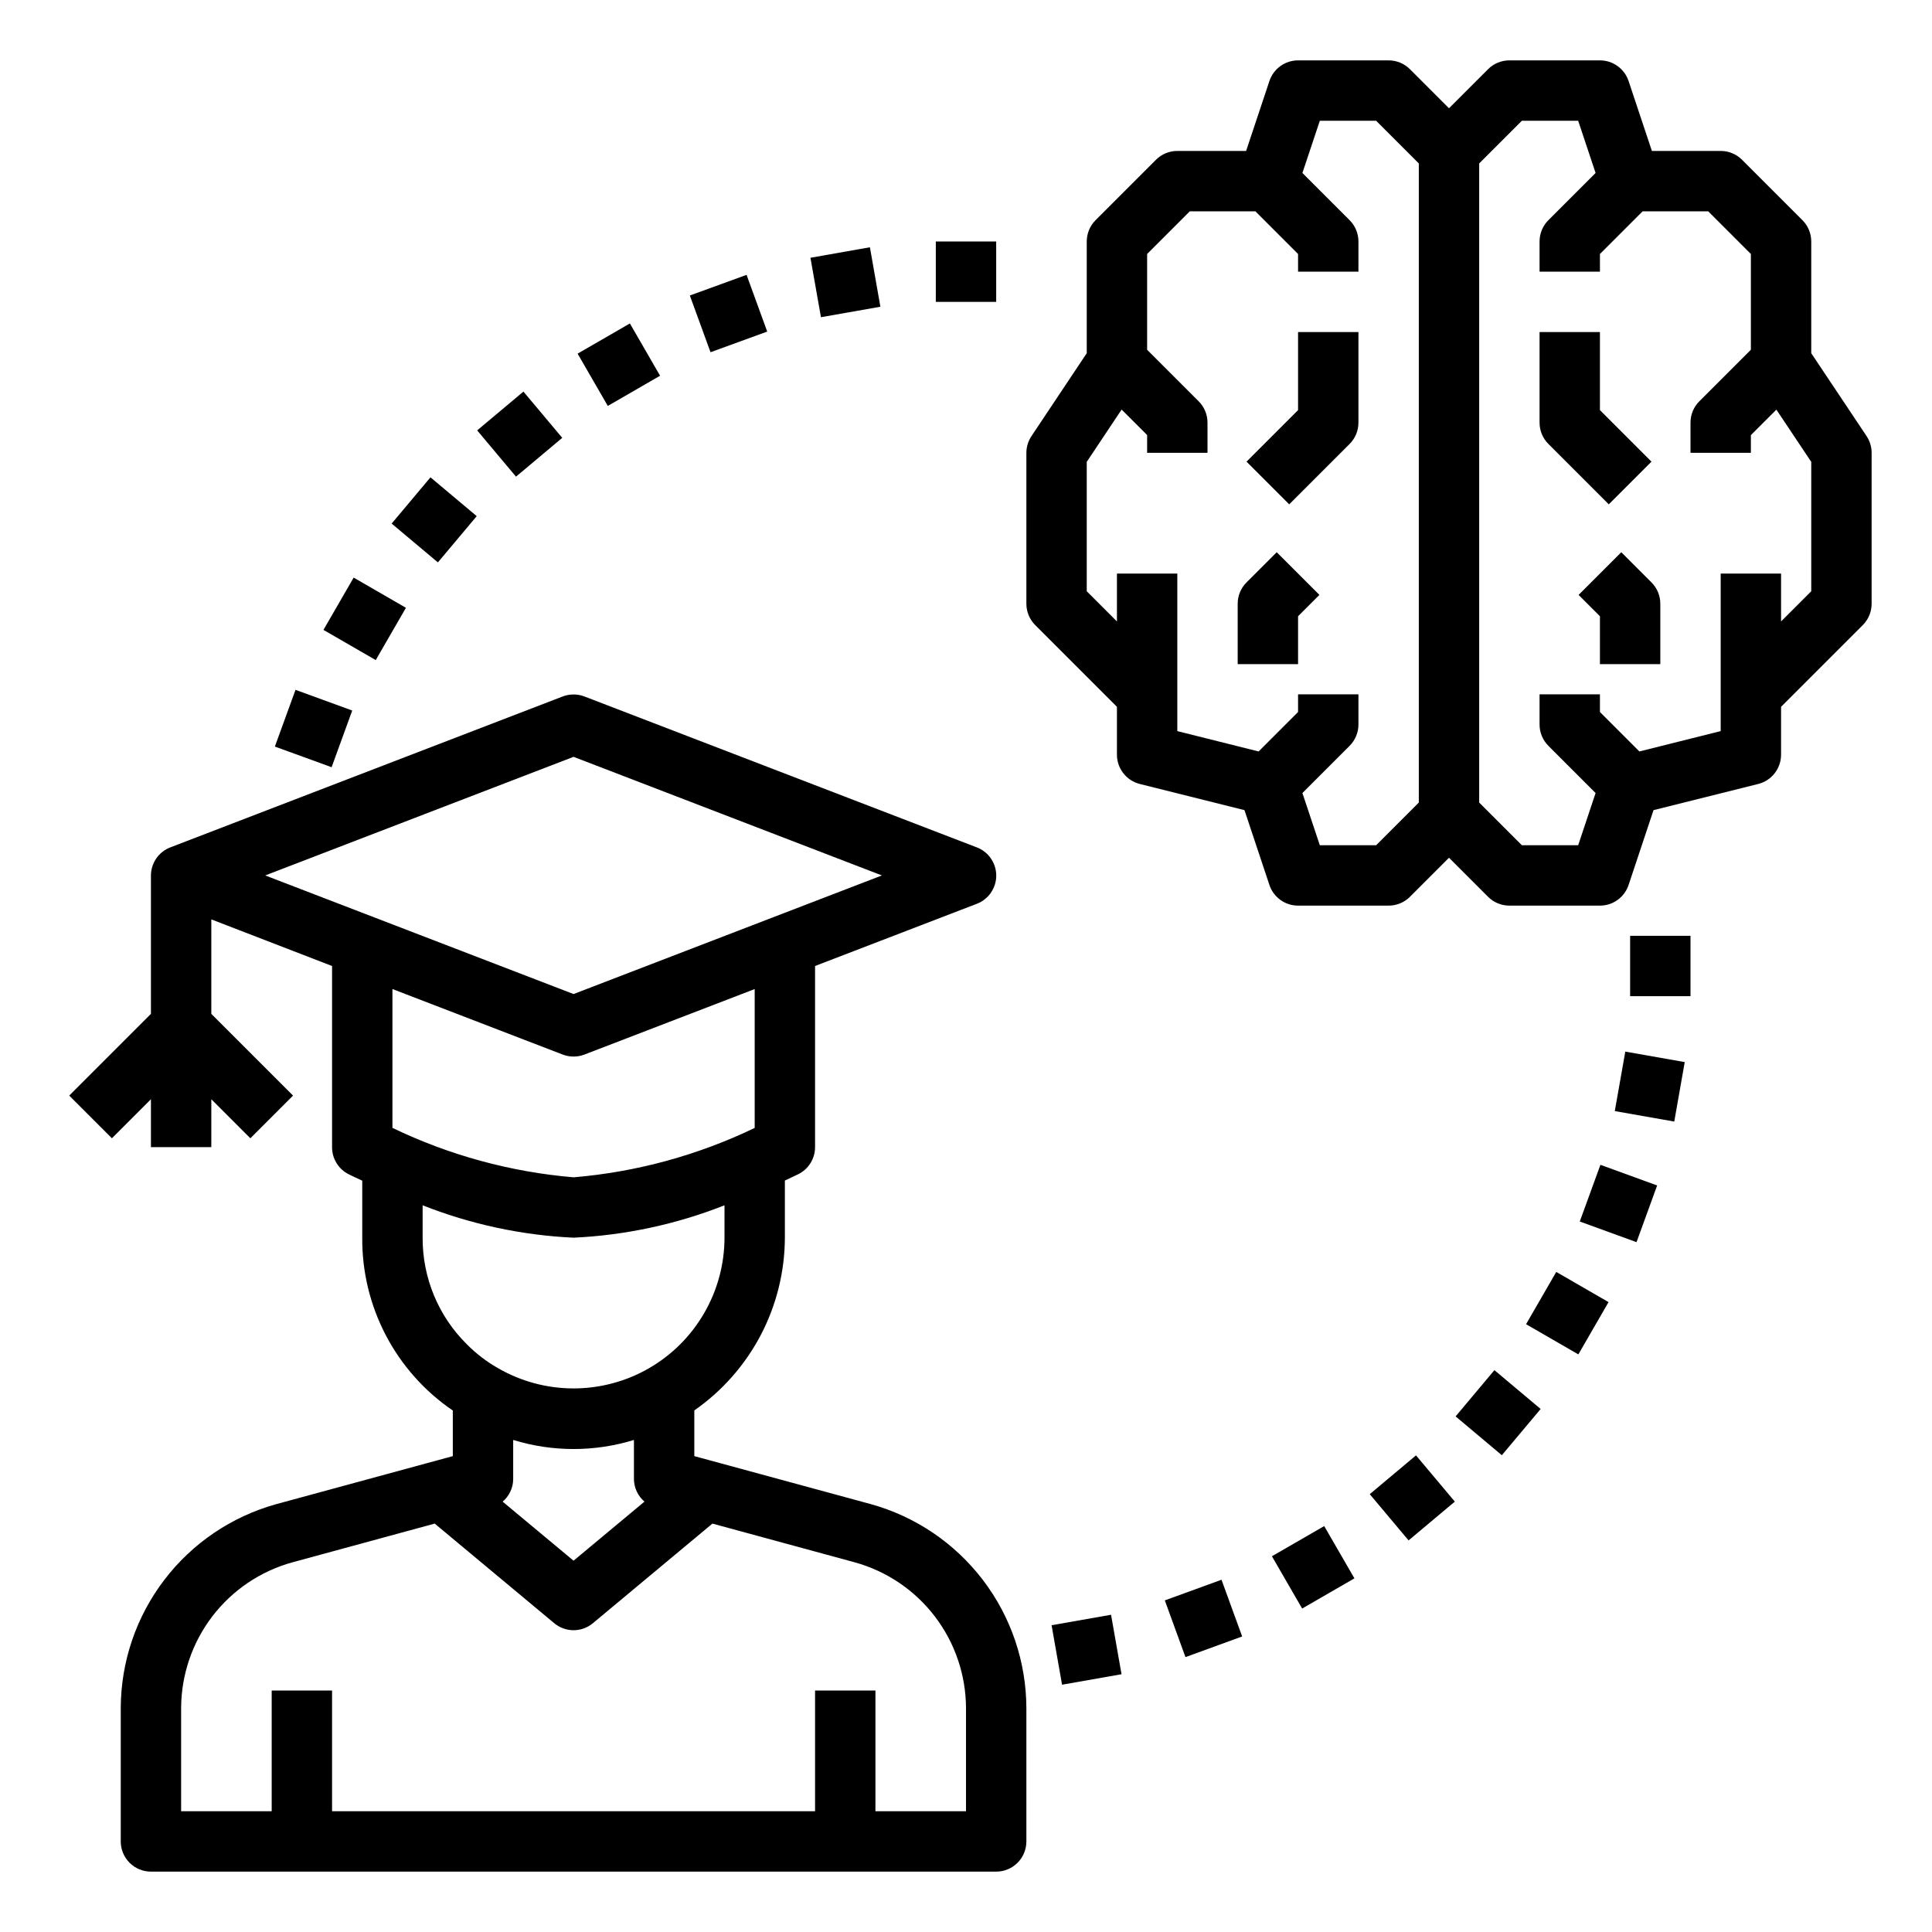
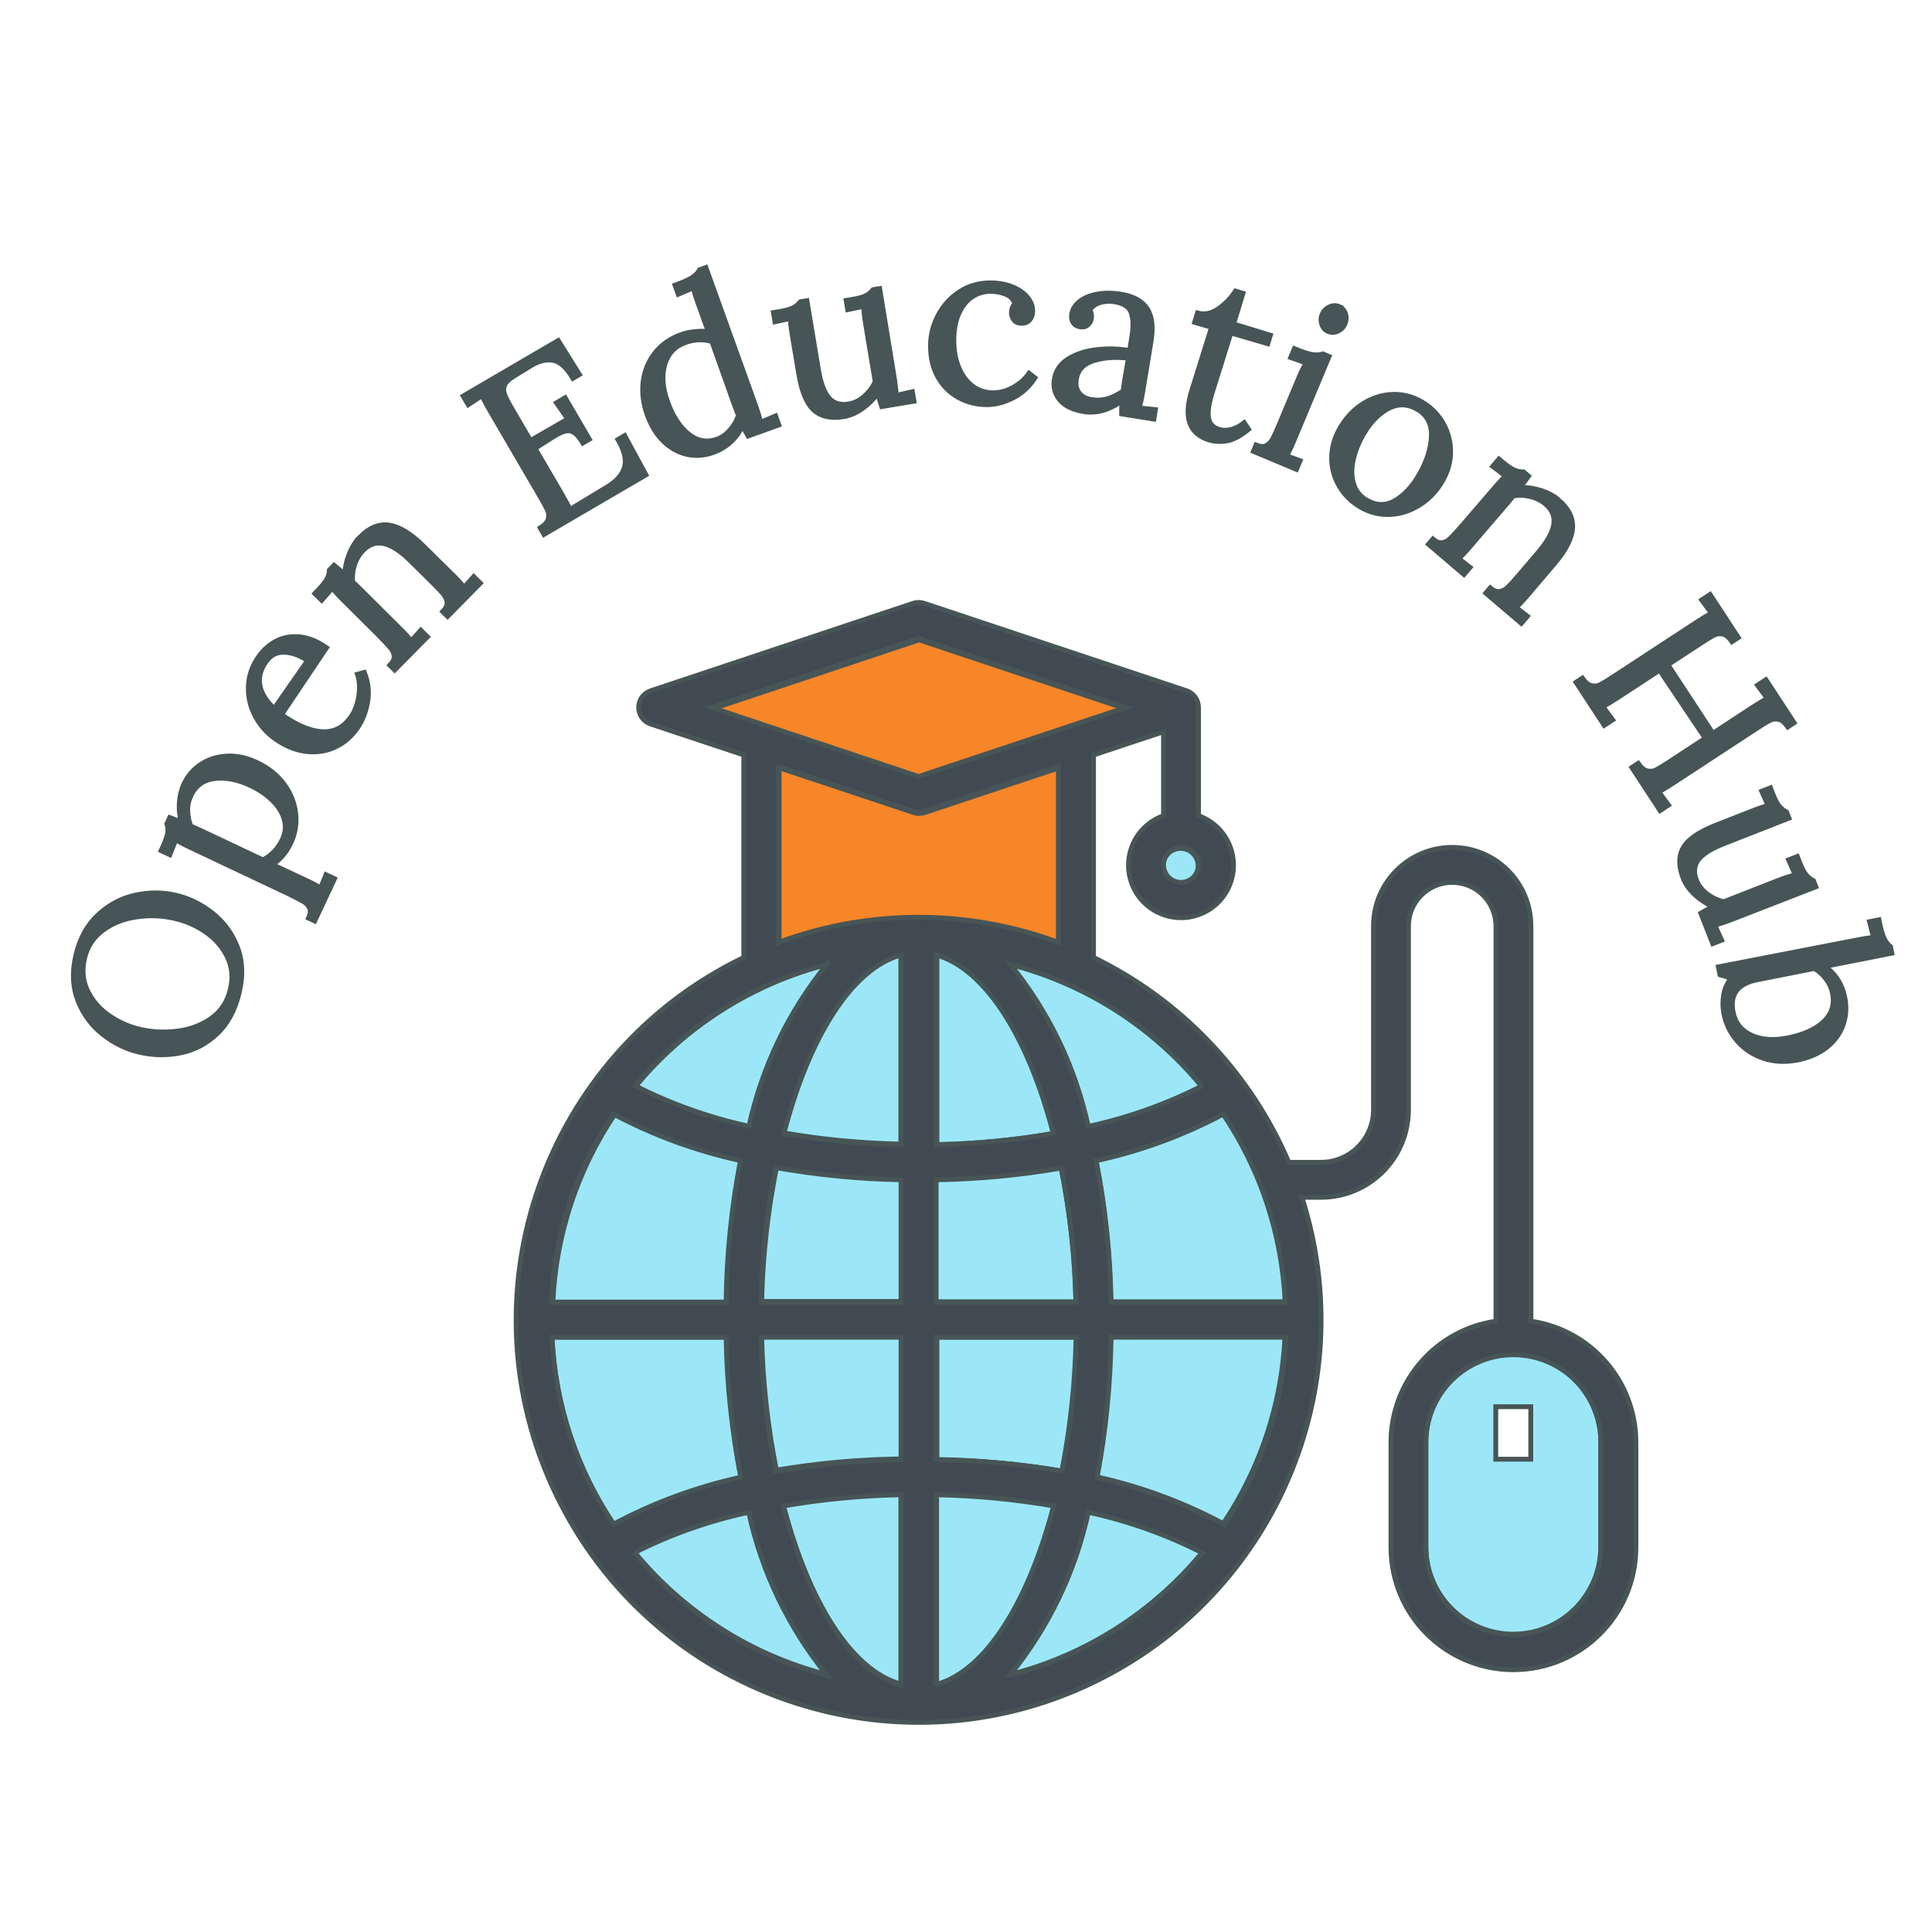
- <svg xmlns="http://www.w3.org/2000/svg" width="64" height="64" viewBox="0 0 64 64" fill="none" version="1.1" id="svg48">
-   <defs id="defs52" />
-   <path d="M28.843 49.825L23 48.236V46.722C23.923 46.079 24.677 45.224 25.2 44.228C25.722 43.232 25.996 42.125 26 41V39.107C26.255 38.99 26.416 38.907 26.447 38.895C26.613 38.812 26.753 38.684 26.851 38.526C26.948 38.368 27 38.186 27 38V32L32.359 29.939C32.548 29.867 32.711 29.739 32.825 29.572C32.94 29.405 33.002 29.207 33.002 29.005C33.002 28.803 32.94 28.605 32.825 28.438C32.711 28.271 32.548 28.143 32.359 28.071L19.359 23.071C19.128 22.983 18.872 22.983 18.641 23.071L5.641 28.071C5.453 28.143 5.291 28.271 5.177 28.436C5.063 28.602 5.001 28.799 5 29V33.586L2.293 36.293L3.707 37.707L5 36.414V38H7V36.414L8.293 37.707L9.707 36.293L7 33.586V30.456L11 32V38C10.999 38.187 11.05 38.37 11.148 38.529C11.246 38.688 11.386 38.817 11.553 38.9C11.584 38.915 11.745 38.995 12 39.112V41C11.991 42.127 12.261 43.239 12.784 44.238C13.307 45.236 14.068 46.091 15 46.725V48.236L9.154 49.826C7.676 50.236 6.372 51.117 5.442 52.337C4.511 53.556 4.005 55.046 4 56.58V61C4 61.265 4.105 61.52 4.293 61.707C4.48 61.895 4.735 62 5 62H33C33.265 62 33.52 61.895 33.707 61.707C33.895 61.52 34 61.265 34 61V56.58C33.995 55.046 33.489 53.555 32.557 52.335C31.626 51.116 30.322 50.234 28.843 49.825V49.825ZM17 49V47.7C18.303 48.101 19.697 48.101 21 47.7V49C21.002 49.142 21.034 49.281 21.094 49.409C21.154 49.538 21.241 49.651 21.349 49.743L19 51.7L16.651 49.744C16.759 49.652 16.846 49.538 16.906 49.41C16.967 49.282 16.999 49.142 17 49V49ZM19 25.071L29.214 29L19 32.929L8.786 29L19 25.071ZM18.641 34.934C18.872 35.022 19.128 35.022 19.359 34.934L25 32.764V37.364C23.116 38.27 21.083 38.825 19 39C16.917 38.824 14.884 38.269 13 37.363V32.763L18.641 34.934ZM14 41V39.927C15.596 40.557 17.286 40.92 19 41C20.714 40.92 22.404 40.557 24 39.927V41C23.999 41.878 23.767 42.74 23.326 43.5C22.887 44.259 22.254 44.89 21.493 45.328C20.732 45.765 19.869 45.995 18.991 45.993C18.113 45.992 17.252 45.759 16.492 45.319C16.115 45.104 15.769 44.839 15.464 44.53C14.997 44.069 14.627 43.519 14.376 42.913C14.125 42.306 13.997 41.656 14 41V41ZM32 60H29V56H27V60H11V56H9V60H6V56.58C6.004 55.484 6.366 54.419 7.03 53.548C7.695 52.677 8.627 52.047 9.683 51.755L14.4 50.471L18.36 53.771C18.54 53.921 18.766 54.003 19 54.003C19.234 54.003 19.46 53.921 19.64 53.771L23.6 50.471L28.314 51.754C29.371 52.046 30.303 52.676 30.968 53.547C31.634 54.419 31.996 55.484 32 56.58V60Z" fill="black" id="path2" />
-   <path d="M61.832 14.445L60 11.7V8C60 7.735 59.895 7.48 59.707 7.293L57.707 5.293C57.52 5.105 57.265 5 57 5H54.721L53.949 2.684C53.883 2.485 53.755 2.312 53.585 2.189C53.415 2.066 53.21 2 53 2H50C49.735 2 49.48 2.105 49.293 2.293L48 3.586L46.707 2.293C46.52 2.105 46.265 2 46 2H43C42.79 2 42.585 2.066 42.415 2.189C42.245 2.312 42.117 2.485 42.051 2.684L41.279 5H39C38.735 5 38.48 5.105 38.293 5.293L36.293 7.293C36.105 7.48 36 7.735 36 8V11.7L34.168 14.448C34.059 14.612 34.001 14.803 34 15V20C34 20.265 34.105 20.52 34.293 20.707L37 23.414V25C37 25.223 37.075 25.439 37.212 25.615C37.349 25.791 37.541 25.916 37.757 25.97L41.225 26.837L42.051 29.316C42.117 29.515 42.245 29.689 42.415 29.811C42.585 29.934 42.79 30 43 30H46C46.265 30 46.52 29.895 46.707 29.707L48 28.414L49.293 29.707C49.48 29.895 49.735 30 50 30H53C53.21 30 53.415 29.934 53.585 29.811C53.755 29.689 53.883 29.515 53.949 29.316L54.775 26.837L58.243 25.97C58.459 25.916 58.651 25.791 58.788 25.615C58.925 25.439 59 25.223 59 25V23.414L61.707 20.707C61.895 20.52 62 20.265 62 20V15C62 14.803 61.941 14.61 61.832 14.445ZM45.586 28H43.721L43.144 26.27L44.707 24.707C44.895 24.52 45 24.265 45 24V23H43V23.586L41.693 24.893L39 24.219V19H37V20.586L36 19.586V15.3L37.155 13.567L38 14.411V15H40V14C40 13.735 39.895 13.48 39.707 13.293L38 11.586V8.414L39.414 7H41.586L43 8.414V9H45V8C45 7.735 44.895 7.48 44.707 7.293L43.144 5.73L43.721 4H45.586L47 5.414V26.586L45.586 28ZM60 19.586L59 20.586V19H57V24.219L54.307 24.893L53 23.586V23H51V24C51 24.265 51.105 24.52 51.293 24.707L52.856 26.27L52.279 28H50.414L49 26.586V5.414L50.414 4H52.279L52.856 5.73L51.293 7.293C51.105 7.48 51 7.735 51 8V9H53V8.414L54.414 7H56.586L58 8.414V11.586L56.293 13.293C56.105 13.48 56 13.735 56 14V15H58V14.414L58.845 13.57L60 15.3V19.586Z" fill="black" id="path4" />
-   <path d="M54.707 15.293L53 13.586V11H51V14C51 14.265 51.105 14.52 51.293 14.707L53.293 16.707L54.707 15.293Z" fill="black" id="path6" />
-   <path d="M53.707 18.293L52.293 19.707L53 20.414V22H55V20C55 19.735 54.895 19.48 54.707 19.293L53.707 18.293Z" fill="black" id="path8" />
-   <path d="M43 13.586L41.293 15.293L42.707 16.707L44.707 14.707C44.895 14.52 45 14.265 45 14V11H43V13.586Z" fill="black" id="path10" />
-   <path d="M41.293 19.293C41.105 19.48 41 19.735 41 20V22H43V20.414L43.707 19.707L42.293 18.293L41.293 19.293Z" fill="black" id="path12" />
-   <path d="M33 8H31V10H33V8Z" fill="black" id="path14" />
-   <path d="M28.817 8.191L26.847 8.539L27.195 10.508L29.164 10.161L28.817 8.191Z" fill="black" id="path16" />
-   <path d="M24.731 9.105L22.852 9.789L23.537 11.668L25.415 10.984L24.731 9.105Z" fill="black" id="path18" />
-   <path d="M20.866 10.715L19.134 11.715L20.134 13.447L21.866 12.447L20.866 10.715Z" fill="black" id="path20" />
-   <path d="M17.339 12.972L15.807 14.257L17.093 15.79L18.625 14.504L17.339 12.972Z" fill="black" id="path22" />
-   <path d="M14.26 15.812L12.974 17.344L14.506 18.63L15.792 17.098L14.26 15.812Z" fill="black" id="path24" />
-   <path d="M11.715 19.134L10.715 20.866L12.447 21.866L13.447 20.134L11.715 19.134Z" fill="black" id="path26" />
-   <path d="M9.789 22.852L9.105 24.731L10.985 25.415L11.668 23.537L9.789 22.852Z" fill="black" id="path28" />
-   <path d="M36.805 53.491L34.835 53.838L35.182 55.808L37.152 55.461L36.805 53.491Z" fill="black" id="path30" />
-   <path d="M40.464 52.331L38.586 53.015L39.27 54.894L41.148 54.21L40.464 52.331Z" fill="black" id="path32" />
-   <path d="M43.866 50.553L42.134 51.553L43.135 53.285L44.867 52.285L43.866 50.553Z" fill="black" id="path34" />
-   <path d="M46.907 48.211L45.375 49.496L46.661 51.028L48.193 49.743L46.907 48.211Z" fill="black" id="path36" />
-   <path d="M49.504 45.388L48.219 46.92L49.75 48.206L51.036 46.674L49.504 45.388Z" fill="black" id="path38" />
-   <path d="M51.553 42.134L50.553 43.866L52.285 44.866L53.285 43.134L51.553 42.134Z" fill="black" id="path40" />
-   <path d="M53.016 38.586L52.332 40.464L54.212 41.148L54.895 39.27L53.016 38.586Z" fill="black" id="path42" />
-   <path d="M53.84 34.836L53.492 36.806L55.462 37.153L55.809 35.183L53.84 34.836Z" fill="black" id="path44" />
-   <path d="M56 31H54V33H56V31Z" fill="black" id="path46" />
+ <svg xmlns="http://www.w3.org/2000/svg" version="1.1" width="400" height="400" viewBox="0 0 400 400" xml:space="preserve" id="svg3869">
+   <defs id="defs3823">
+ </defs>
+   <g transform="matrix(0.65,0,0,0.65,187.9782,295.2161)" id="g3835" clip-path="none">
+     <path style="opacity:1;vector-effect:non-scaling-stroke;fill:#9ce7f7;fill-rule:nonzero;stroke:#475556;stroke-width:1;stroke-linecap:round;stroke-linejoin:miter;stroke-miterlimit:4;stroke-dasharray:none;stroke-dashoffset:0" transform="translate(-124.65,-262.57)" d="m 82.743,276.647 c 13.189,-2.213 26.529,-3.406 39.902,-3.567 V 234.069 H 78.061 c 0.316,14.302 1.882,28.549 4.682,42.578 z m -4.682,-53.724 h 44.584 v -39.011 c -13.358,-0.22 -26.68,-1.468 -39.847,-3.734 -2.83,14.082 -4.415,28.385 -4.737,42.745 z m 55.73,61.303 v 60.745 c 15.772,-4.291 29.481,-26.416 37.45,-57.179 -12.376,-2.131 -24.895,-3.323 -37.45,-3.566 z" id="path3833" />
+   </g>
+   <rect style="fill:none;stroke-width:1" y="-337.45" x="339.136" height="376.691" width="394.9" id="rect4744" />
+   <g transform="matrix(0.65,0,0,0.65,190.2882,177.1661)" id="g3839" clip-path="none">
+     <path style="opacity:1;vector-effect:non-scaling-stroke;fill:#f78628;fill-rule:nonzero;stroke:#475556;stroke-width:1;stroke-linecap:round;stroke-linejoin:miter;stroke-miterlimit:4;stroke-dasharray:none;stroke-dashoffset:0" transform="translate(-128.22,-80.34)" d="m 172.802,52.334 -42.8,14.267 c -1.14,0.378 -2.371,0.378 -3.511,0 L 83.634,52.334 v 56.008 c 28.765,-10.671 60.402,-10.671 89.167,0 V 52.334 Z" id="path3837" />
+   </g>
+   <rect style="fill:none;stroke-width:1" y="-337.45" x="339.136" height="376.691" width="394.9" id="rect4740" />
+   <g transform="matrix(0.65,0,0,0.65,231.3882,273.1361)" id="g3843" clip-path="none">
+     <path style="opacity:1;vector-effect:non-scaling-stroke;fill:#9ce7f7;fill-rule:nonzero;stroke:#475556;stroke-width:1;stroke-linecap:round;stroke-linejoin:miter;stroke-miterlimit:4;stroke-dasharray:none;stroke-dashoffset:0" transform="translate(-191.67,-228.5)" d="m 85.306,169.143 c 12.339,2.126 24.821,3.318 37.339,3.567 v -60.411 c -15.66,4.236 -29.425,26.193 -37.339,56.844 z m 37.339,175.55 v -60.466 c -12.555,0.243 -25.074,1.435 -37.45,3.567 7.969,30.539 21.678,52.663 37.45,56.899 z m -84.876,-42.02 c 15.778,19.178 37.247,32.841 61.303,39.011 C 86.818,326.58 78.285,308.808 74.161,289.8 c -12.632,2.713 -24.863,7.04 -36.392,12.873 z m 147.015,-24.02 c 14.128,3.092 27.762,8.118 40.516,14.936 11.881,-17.665 18.686,-38.253 19.672,-59.519 h -55.451 c -0.274,14.971 -1.859,29.889 -4.737,44.583 z m -0.056,-100.816 c 2.928,14.857 4.532,29.944 4.793,45.085 h 55.73 c -0.955,-21.436 -7.822,-42.189 -19.84,-59.965 -12.812,6.809 -26.502,11.816 -40.683,14.88 z M 157.42,341.683 c 24.056,-6.17 45.525,-19.833 61.303,-39.011 -11.546,-5.838 -23.796,-10.164 -36.447,-12.874 -4.107,19.003 -12.621,36.776 -24.856,51.885 z M 317.699,239.641 c -15.389,0 -27.865,12.476 -27.865,27.865 v 33.438 c 0,15.389 12.476,27.865 27.865,27.865 15.389,0 27.865,-12.476 27.865,-27.865 v -33.438 c -0.001,-15.389 -12.476,-27.865 -27.865,-27.865 z m 5.573,33.438 H 312.126 V 256.36 h 11.146 z M 173.638,180.011 c -13.162,2.322 -26.484,3.626 -39.847,3.901 v 39.011 h 44.584 c -0.312,-14.416 -1.897,-28.775 -4.737,-42.912 z" id="path3841" />
+   </g>
+   <rect style="fill:none;stroke-width:1" y="-337.45" x="339.136" height="376.691" width="394.9" id="rect4736" />
+   <g transform="matrix(0.65,0,0,0.65,244.4382,179.2761)" id="g3847" clip-path="none">
+     <circle style="opacity:1;vector-effect:non-scaling-stroke;fill:#9ce7f7;fill-rule:nonzero;stroke:#475556;stroke-width:1;stroke-linecap:round;stroke-linejoin:miter;stroke-miterlimit:4;stroke-dasharray:none;stroke-dashoffset:0" cx="0" cy="0" r="5.573" id="circle3845" />
+   </g>
+   <rect style="fill:none;stroke-width:1" y="-337.45" x="339.136" height="376.691" width="394.9" id="rect4732" />
+   <g transform="matrix(0.65,0,0,0.65,168.6282,256.6461)" id="g3851" clip-path="none">
+     <path style="opacity:1;vector-effect:non-scaling-stroke;fill:#9ce7f7;fill-rule:nonzero;stroke:#475556;stroke-width:1;stroke-linecap:round;stroke-linejoin:miter;stroke-miterlimit:4;stroke-dasharray:none;stroke-dashoffset:0" transform="translate(-94.78,-203.03)" d="m 66.915,234.068 h -55.73 c 0.956,21.324 7.762,41.974 19.673,59.687 12.754,-6.818 26.388,-11.844 40.516,-14.935 -2.794,-14.758 -4.286,-29.733 -4.459,-44.752 z m 66.876,-121.769 v 60.466 c 12.518,-0.249 25,-1.441 37.339,-3.567 -7.914,-30.706 -21.679,-52.663 -37.339,-56.899 z m 0,160.78 c 13.377,0.216 26.717,1.465 39.902,3.734 2.809,-14.083 4.376,-28.386 4.681,-42.744 H 133.79 v 39.01 z M 71.708,177.837 c -14.102,-3.066 -27.715,-8.054 -40.46,-14.824 -11.988,17.766 -18.835,38.498 -19.784,59.909 h 55.73 c 0.168,-15.132 1.679,-30.22 4.514,-45.085 z m 27.308,-62.528 c -24.056,6.17 -45.525,19.833 -61.303,39.011 11.478,5.815 23.651,10.141 36.224,12.874 4.161,-19.027 12.754,-36.804 25.079,-51.885 z" id="path3849" />
+   </g>
+   <rect style="fill:none;stroke-width:1" y="-337.45" x="339.136" height="376.691" width="394.9" id="rect4728" />
+   <g transform="matrix(0.65,0,0,0.65,190.2882,146.7861)" id="g3855" clip-path="none">
+     <path style="opacity:1;vector-effect:non-scaling-stroke;fill:#f78628;fill-rule:nonzero;stroke:#475556;stroke-width:1;stroke-linecap:round;stroke-linejoin:miter;stroke-miterlimit:4;stroke-dasharray:none;stroke-dashoffset:0" transform="translate(-128.22,-33.44)" d="M 194.202,33.443 128.218,11.43 62.234,33.443 128.218,55.456 Z" id="path3853" />
+   </g>
+   <rect style="fill:none;stroke-width:1" y="-337.45" x="339.136" height="376.691" width="394.9" id="rect4724" />
+   <g transform="matrix(0.65,0,0,0.65,228.8782,216.4461)" id="g3859" clip-path="none">
+     <path style="opacity:1;vector-effect:non-scaling-stroke;fill:#9ce7f7;fill-rule:nonzero;stroke:#475556;stroke-width:1;stroke-linecap:round;stroke-linejoin:miter;stroke-miterlimit:4;stroke-dasharray:none;stroke-dashoffset:0" transform="translate(-187.79,-140.97)" d="m 182.22,166.914 c 12.573,-2.732 24.747,-7.058 36.224,-12.874 -15.778,-19.178 -37.247,-32.841 -61.303,-39.011 12.325,15.081 20.918,32.858 25.079,51.885 z" id="path3857" />
+   </g>
+   <rect style="fill:none;stroke-width:1" y="-337.45" x="339.136" height="376.691" width="394.9" id="rect4720" />
+   <g transform="matrix(0.65,0,0,0.65,222.7782,240.6661)" id="g3863" clip-path="none">
+     <path style="opacity:1;vector-effect:non-scaling-stroke;fill:#414a52;fill-rule:nonzero;stroke:#475556;stroke-width:1;stroke-linecap:round;stroke-linejoin:miter;stroke-miterlimit:4;stroke-dasharray:none;stroke-dashoffset:0" transform="translate(-178.37,-178.37)" d="M 323.272,228.941 V 103.104 c 0,-13.85 -11.228,-25.078 -25.078,-25.078 -13.85,0 -25.078,11.228 -25.078,25.078 v 58.516 c 0,9.234 -7.485,16.719 -16.719,16.719 H 246.143 C 233.938,149.812 211.856,126.642 183.949,113.08 V 48.6 l 22.292,-7.412 v 26.75 c -8.705,3.078 -13.268,12.63 -10.19,21.336 3.078,8.706 12.63,13.268 21.336,10.19 8.706,-3.078 13.268,-12.63 10.19,-21.336 -1.684,-4.761 -5.429,-8.506 -10.19,-10.19 V 33.443 c 0.006,-2.396 -1.52,-4.528 -3.79,-5.294 L 130.001,0.283 c -1.14,-0.378 -2.371,-0.378 -3.511,0 L 42.896,28.148 c -2.286,0.753 -3.831,2.888 -3.831,5.295 0,2.407 1.545,4.542 3.831,5.295 L 72.544,48.6 v 64.479 c -63.76,30.758 -90.514,107.378 -59.758,171.14 30.757,63.76 107.378,90.515 171.138,59.758 57.538,-27.756 85.856,-93.643 66.397,-154.491 h 6.075 c 15.389,0 27.865,-12.476 27.865,-27.865 v -58.516 c 0,-7.695 6.238,-13.932 13.932,-13.932 7.694,0 13.932,6.238 13.932,13.932 v 125.838 c -19.176,2.768 -33.415,19.19 -33.438,38.565 v 33.438 c 0,21.545 17.466,39.011 39.011,39.011 21.545,0 39.011,-17.466 39.011,-39.011 V 267.508 C 356.687,248.132 342.448,231.71 323.272,228.941 Z M 133.791,183.912 c 13.358,-0.22 26.68,-1.468 39.847,-3.734 2.831,14.082 4.416,28.385 4.737,42.745 h -44.584 z m 0,-11.146 v -60.467 c 15.66,4.291 29.425,26.249 37.339,56.844 -12.338,2.145 -24.819,3.356 -37.339,3.623 z m -11.146,-60.411 v 60.411 c -12.518,-0.249 -25,-1.441 -37.339,-3.567 7.914,-30.651 21.679,-52.665 37.339,-56.9 z m 0,71.557 v 39.011 H 78.061 c 0.275,-14.412 1.823,-28.772 4.626,-42.912 13.199,2.328 26.558,3.632 39.958,3.901 z m -55.73,39.011 h -55.73 c 0.955,-21.436 7.822,-42.189 19.84,-59.965 12.745,6.77 26.358,11.758 40.46,14.824 -2.857,14.882 -4.386,29.988 -4.57,45.141 z m 0,11.145 c 0.255,14.97 1.822,29.888 4.681,44.584 -14.128,3.092 -27.762,8.118 -40.516,14.936 C 19.218,275.917 12.433,255.33 11.463,234.069 h 55.73 -0.278 z m 11.146,0 h 44.584 v 39.011 c -13.377,0.216 -26.717,1.465 -39.902,3.734 -2.809,-14.084 -4.376,-28.387 -4.682,-42.745 z m 44.584,50.158 v 60.745 c -15.772,-4.291 -29.481,-26.416 -37.45,-57.179 12.376,-2.131 24.895,-3.323 37.45,-3.566 z m 11.146,60.745 v -60.745 c 12.555,0.243 25.074,1.435 37.45,3.567 -7.969,30.54 -21.679,52.665 -37.45,56.9 z m 0,-71.892 v -39.011 h 44.584 c -0.26,14.297 -1.771,28.543 -4.514,42.577 -13.245,-2.22 -26.641,-3.413 -40.07,-3.566 z m 55.73,-39.011 h 55.73 c -0.956,21.324 -7.762,41.974 -19.673,59.687 -12.754,-6.818 -26.388,-11.844 -40.516,-14.935 2.794,-14.758 4.286,-29.733 4.459,-44.752 z m 0,-11.145 c -0.242,-15.139 -1.827,-30.226 -4.737,-45.085 14.102,-3.066 27.715,-8.054 40.46,-14.824 11.969,17.771 18.796,38.503 19.728,59.909 z M 218.5,154.042 c -11.478,5.815 -23.651,10.141 -36.224,12.874 -4.12,-18.904 -12.614,-36.578 -24.8,-51.606 23.898,6.159 45.238,19.716 60.968,38.732 z m -6.688,-64.871 c -3.078,0 -5.573,-2.495 -5.573,-5.573 0,-3.078 2.495,-5.573 5.573,-5.573 3.078,0 5.573,2.495 5.573,5.573 0,3.078 -2.495,5.573 -5.573,5.573 z M 128.218,11.43 194.202,33.443 128.218,55.456 62.234,33.443 Z m -44.584,40.848 42.8,14.267 c 1.14,0.378 2.371,0.378 3.511,0 l 42.8,-14.267 v 56.008 c -28.765,-10.671 -60.402,-10.671 -89.167,0 V 52.334 Z m 15.382,62.975 c -12.186,15.027 -20.68,32.702 -24.8,51.606 -12.573,-2.732 -24.747,-7.058 -36.224,-12.874 15.753,-19.005 37.113,-32.543 61.024,-38.676 z m -61.303,187.42 c 11.546,-5.838 23.796,-10.164 36.447,-12.874 4.115,19.027 12.649,36.82 24.911,51.94 -24.063,-6.185 -45.533,-19.867 -61.302,-39.066 z m 119.596,39.01 c 12.275,-15.098 20.827,-32.871 24.967,-51.884 12.616,2.736 24.827,7.082 36.336,12.929 -15.756,19.138 -37.183,32.779 -61.191,38.955 z m 188.254,-40.738 c 0,15.389 -12.476,27.865 -27.865,27.865 -15.389,0 -27.865,-12.476 -27.865,-27.865 v -33.438 c 0,-15.389 12.476,-27.865 27.865,-27.865 15.389,0 27.865,12.476 27.865,27.865 z" id="path3861" />
+   </g>
+   <rect style="fill:none;stroke-width:1" y="-337.45" x="339.136" height="376.691" width="394.9" id="rect4716" />
+   <g transform="matrix(0.79,0,0,0.79,203.2582,137.6861)" id="g3867" clip-path="none">
+     <path style="opacity:1;vector-effect:non-scaling-stroke;fill:#475556;fill-rule:nonzero;stroke:#475556;stroke-width:1;stroke-linecap:round;stroke-linejoin:miter;stroke-miterlimit:4;stroke-dasharray:none;stroke-dashoffset:0;paint-order:stroke" transform="translate(-257.31,-125.86)" d="m 19.867,202.068 q 1.547,-6.724 5.816,-10.698 4.269,-3.974 9.719,-5.183 5.45,-1.209 10.654,-0.012 v 0 q 5.146,1.184 9.555,4.63 4.41,3.446 6.541,8.769 2.131,5.323 0.625,11.872 v 0 q -1.614,7.017 -5.789,10.982 -4.175,3.965 -9.569,5.064 -5.394,1.099 -10.832,-0.152 v 0 q -5.204,-1.197 -9.585,-4.637 -4.38,-3.439 -6.511,-8.763 -2.131,-5.323 -0.625,-11.872 z m 2.299,0.713 q -1.049,4.561 0.8,8.434 1.849,3.873 5.617,6.494 3.768,2.621 8.271,3.657 v 0 q 4.619,1.063 9.658,0.436 5.039,-0.626 8.902,-3.37 3.863,-2.744 4.993,-7.656 v 0 q 1.049,-4.561 -0.806,-8.405 -1.856,-3.844 -5.565,-6.452 -3.71,-2.608 -8.212,-3.644 v 0 q -4.97,-1.143 -10.036,-0.4 -5.066,0.743 -8.812,3.514 -3.746,2.771 -4.809,7.39 z m 26.063,-45.743 q 1.5,-3.206 4.429,-5.148 2.929,-1.942 6.775,-2.163 3.846,-0.221 7.868,1.66 v 0 q 4.511,2.11 7.126,5.652 2.615,3.542 3.085,7.637 0.469,4.095 -1.26,7.79 v 0 q -1.754,3.75 -4.844,5.683 v 0 l 9.022,4.221 q 2.446,1.144 3.594,1.946 v 0 l 1.439,-3.5 2.228,1.042 -5.187,11.087 -1.63,-0.763 q 0.737,-1.576 0.267,-2.624 -0.47,-1.048 -1.588,-1.703 -1.118,-0.655 -3.809,-1.981 v 0 L 49.543,173.485 q -2.283,-1.068 -3.431,-1.87 v 0 l -1.588,3.96 -2.283,-1.068 q 1.5,-3.206 1.706,-4.567 0.206,-1.361 -0.199,-2.478 v 0 l 0.763,-1.63 q 2.765,1.028 3.036,1.156 v 0 q -0.705,-2.317 -0.533,-5.019 0.171,-2.702 1.214,-4.93 z m 1.748,3.202 q -0.839,1.793 -0.758,3.885 0.081,2.092 0.801,3.952 v 0 q 0.406,0.124 3.341,1.497 v 0 l 15.572,7.351 q 3.416,-1.78 5.094,-5.367 v 0 q 1.195,-2.554 0.496,-5.167 -0.699,-2.612 -3.042,-4.967 -2.343,-2.355 -5.93,-4.033 v 0 q -4.891,-2.288 -9.267,-1.785 -4.376,0.503 -6.308,4.634 z m 17.782,-36.502 q 1.955,-2.806 4.763,-4.214 2.808,-1.407 6.171,-1.039 3.363,0.368 6.908,2.837 v 0 l -11.776,17.536 q 5.874,4.165 10.561,4.468 4.688,0.304 7.603,-3.881 v 0 q 1.578,-2.265 2.059,-5.476 0.482,-3.211 -0.35,-5.691 v 0 l 1.808,-0.496 q 1.552,3.86 0.856,7.799 -0.696,3.939 -2.685,6.794 v 0 q -2.366,3.397 -5.87,5.015 -3.503,1.618 -7.579,1.119 -4.076,-0.499 -7.965,-3.209 v 0 q -3.446,-2.401 -5.377,-6.085 -1.93,-3.685 -1.78,-7.784 0.15,-4.1 2.654,-7.694 z m 1.954,1.288 q -4.252,6.105 2.147,12.244 v 0 l 8.745,-12.555 q -2.954,-2.058 -5.997,-2.203 -3.043,-0.145 -4.895,2.513 z M 94.35,92.322 q 3.666,-3.716 7.68,-3.127 4.013,0.588 8.925,5.434 v 0 l 7.944,7.838 q 1.922,1.896 2.736,3.036 v 0 l 2.527,-2.817 1.751,1.728 -8.597,8.713 -1.281,-1.264 q 1.222,-1.239 1.13,-2.384 -0.092,-1.145 -0.948,-2.2 -0.856,-1.055 -2.906,-3.078 v 0 l -5.979,-5.9 q -3.715,-3.581 -6.711,-4.261 -2.996,-0.68 -5.44,1.797 v 0 q -1.517,1.538 -2.244,3.812 -0.727,2.275 -0.458,4.479 v 0 q 0.512,0.421 1.708,1.601 v 0 l 10.849,10.789 q 1.922,1.896 2.736,3.036 v 0 l 2.527,-2.817 1.751,1.728 -8.597,8.713 -1.281,-1.264 q 1.222,-1.239 1.13,-2.384 -0.092,-1.145 -0.927,-2.136 -0.834,-0.991 -2.927,-3.141 v 0 l -9.696,-9.651 q -1.794,-1.77 -2.608,-2.91 v 0 l -2.821,3.201 -1.794,-1.77 q 2.486,-2.52 3.136,-3.733 0.649,-1.214 0.684,-2.444 v 0 l 1.222,-1.239 q 0.896,0.715 2.774,2.4 v 0 q 0.151,-2.716 1.194,-5.354 1.043,-2.637 2.813,-4.431 z m 51.971,-51.508 5.555,8.915 -1.71,0.999 q -2.481,-4.248 -5.229,-4.728 -2.747,-0.48 -6.002,1.56 v 0 l -4.395,2.706 q -1.835,1.141 -2.286,2.273 -0.451,1.132 0.023,2.419 0.474,1.287 1.926,3.774 v 0 l 4.842,8.29 9.77,-5.637 -2.965,-4.244 2.28,-1.332 6.355,10.88 -1.71,0.999 q -1.12,-1.917 -2.176,-2.655 -1.056,-0.738 -2.212,-0.515 -1.155,0.223 -2.865,1.222 v 0 l -1.576,0.99 -3.691,2.365 6.93,11.864 q 1.574,2.694 2.205,4.132 v 0 l 9.805,-5.935 q 3.596,-2.17 4.469,-5.077 0.873,-2.907 -1.699,-7.311 v 0 l 1.762,-1.029 5.59,10.284 -26.734,15.615 -0.999,-1.71 q 1.783,-1.111 2.106,-2.342 0.323,-1.231 -0.194,-2.354 -0.517,-1.123 -2.06,-3.765 v 0 L 128.365,59.084 q -1.271,-2.176 -2.023,-3.821 v 0 l -3.609,2.386 -1.332,-2.28 z m 38.693,-19.131 13.191,36.638 q 0.65,1.806 1.156,3.92 v 0 l 3.927,-1.669 0.854,2.371 -8.073,2.907 q -0.831,-1.423 -1.452,-2.793 v 0 q -0.987,2.396 -2.964,4.256 -1.977,1.86 -4.687,2.835 v 0 q -3.5,1.26 -6.896,0.506 -3.396,-0.754 -6.135,-3.403 -2.739,-2.649 -4.284,-6.939 v 0 q -1.626,-4.516 -1.064,-8.8 0.562,-4.284 3.133,-7.505 2.571,-3.221 6.748,-4.725 v 0 q 1.75,-0.63 3.757,-0.811 2.007,-0.181 3.417,0.013 v 0 l -2.785,-7.734 q -0.772,-2.145 -1.152,-3.73 v 0 l -3.927,1.669 -0.854,-2.371 q 3.331,-1.199 4.628,-2.113 1.297,-0.913 1.823,-1.932 v 0 z m -5.414,19.678 q -4.065,1.463 -5.339,5.717 -1.275,4.253 0.717,9.786 v 0 q 2.073,5.758 5.545,8.494 3.472,2.736 7.48,1.292 v 0 q 1.806,-0.65 3.322,-2.376 1.515,-1.725 2.224,-3.83 v 0 q -0.382,-0.883 -1.174,-3.085 v 0 l -5.797,-16.279 q -3.365,-1.021 -6.978,0.28 z m 50.96,-14.161 3.666,22.382 q 0.572,3.433 0.69,5.603 v 0 l 4.222,-0.946 0.414,2.486 -8.463,1.409 q -0.601,-1.785 -1.006,-3.482 v 0 q -1.628,2.278 -4.02,3.984 -2.392,1.706 -4.878,2.12 v 0 q -5.031,0.838 -7.851,-1.673 -2.821,-2.511 -4.003,-9.613 v 0 L 207.574,38.934 q -0.414,-2.486 -0.404,-3.886 v 0 l -4.054,0.857 -0.404,-2.427 1.835,-0.305 q 2.308,-0.384 3.423,-0.996 1.115,-0.611 1.815,-1.519 v 0 l 1.716,-0.286 3.006,18.052 q 0.867,5.208 2.721,7.393 1.854,2.185 5.228,1.623 v 0 q 2.19,-0.365 4.074,-2.017 1.884,-1.652 2.861,-3.822 v 0 l -2.533,-15.211 q -0.463,-2.782 -0.453,-4.547 v 0 l -4.232,0.887 -0.404,-2.427 1.835,-0.305 q 2.308,-0.384 3.423,-0.996 1.115,-0.611 1.815,-1.519 v 0 z m 29.044,-1.49 q 3.24,0.013 5.756,1.043 2.516,1.03 3.919,2.716 1.403,1.686 1.395,3.666 v 0 q -0.005,1.38 -0.789,2.277 -0.784,0.897 -2.164,0.891 v 0 q -1.32,-0.005 -1.977,-0.878 -0.657,-0.873 -0.653,-1.833 v 0 q 0.006,-1.5 0.909,-2.396 v 0 q -0.653,-1.863 -2.54,-2.56 -1.887,-0.697 -3.747,-0.705 v 0 q -2.76,-0.011 -4.956,1.48 -2.196,1.491 -3.467,4.366 -1.271,2.875 -1.287,6.895 v 0 q -0.016,4.02 1.262,7.145 1.278,3.125 3.611,4.904 2.333,1.779 5.393,1.791 v 0 q 2.7,0.011 5.316,-1.449 2.616,-1.46 4.125,-3.674 v 0 l 1.555,1.206 q -2.234,3.471 -5.751,5.257 -3.517,1.786 -6.877,1.773 v 0 q -4.08,-0.016 -7.463,-1.89 -3.383,-1.873 -5.349,-5.361 -1.966,-3.488 -1.947,-8.228 v 0 q 0.017,-4.2 2.042,-8.002 2.025,-3.802 5.604,-6.128 3.579,-2.326 8.079,-2.308 z m 34.152,2.958 q 4.977,0.796 6.925,3.812 1.948,3.016 0.978,8.694 v 0 l -2.193,13.321 q -0.303,1.896 -0.882,3.991 v 0 l 4.244,0.436 -0.398,2.488 -8.472,-1.356 q -0.035,-0.917 0.126,-3.443 v 0 q -5.017,3.633 -9.994,2.836 v 0 q -4.325,-0.692 -6.293,-3.012 -1.968,-2.32 -1.466,-5.46 v 0 q 0.55,-3.436 3.684,-5.365 3.134,-1.929 7.496,-2.416 4.362,-0.487 8.559,0.246 v 0 l 0.588,-3.673 q 0.616,-3.851 -0.163,-6.194 -0.78,-2.343 -4.453,-2.931 v 0 q -1.837,-0.294 -3.619,0.211 -1.782,0.505 -2.799,1.922 v 0 q 0.637,0.953 0.41,2.375 v 0 q -0.142,0.889 -0.922,1.584 -0.78,0.696 -2.024,0.496 v 0 q -1.244,-0.199 -1.827,-1.113 -0.583,-0.914 -0.374,-2.217 v 0 q 0.313,-1.955 2.084,-3.343 1.772,-1.387 4.619,-1.904 2.847,-0.517 6.165,0.014 z m 1.992,16.786 q -4.887,-0.6 -8.968,0.6 -4.081,1.2 -4.678,4.933 v 0 q -0.351,2.192 0.763,3.586 1.114,1.394 3.128,1.716 v 0 q 2.251,0.36 4.225,-0.205 1.974,-0.565 4.154,-2.039 v 0 q 0.083,-0.898 0.424,-3.031 v 0 z m 30.026,-17.011 -2.451,8.034 9.641,2.941 -0.683,2.238 -9.676,-2.827 q -2.736,8.763 -3.798,12.14 -1.062,3.377 -1.184,3.779 v 0 q -1.243,4.075 -0.872,6.352 0.372,2.278 2.782,3.013 v 0 q 1.492,0.455 3.236,-0.017 1.744,-0.472 3.324,-1.746 v 0 l 1.164,1.735 q -3.254,2.646 -5.758,3.042 -2.505,0.396 -4.571,-0.234 v 0 q -7.862,-2.399 -4.583,-12.941 v 0 l 5.192,-16.608 -4.436,-1.291 0.753,-2.468 q 2.772,0.783 5.439,-1.069 2.667,-1.852 4.53,-4.671 v 0 z m 25.124,3.441 q 1.273,0.533 1.726,1.86 0.453,1.328 -0.126,2.711 v 0 q -0.556,1.328 -1.874,1.915 -1.319,0.586 -2.536,0.077 v 0 q -1.162,-0.486 -1.643,-1.826 -0.48,-1.339 0.076,-2.668 v 0 q 0.556,-1.328 1.886,-1.943 1.33,-0.614 2.493,-0.128 z m -2.558,13.108 -9.357,22.361 q -1.042,2.491 -1.796,3.671 v 0 l 3.556,1.293 -0.95,2.269 -11.291,-4.725 0.695,-1.66 q 1.605,0.672 2.633,0.159 1.028,-0.513 1.687,-1.701 0.659,-1.187 1.771,-3.844 v 0 l 5.281,-12.62 q 0.672,-1.605 1.727,-3.505 v 0 l -4.022,-1.423 0.973,-2.325 q 3.266,1.367 4.839,1.57 1.574,0.203 2.65,-0.192 v 0 z m 24.295,11.899 q 3.578,2.083 5.574,5.57 1.996,3.488 1.983,7.507 -0.013,4.019 -2.157,7.7 v 0 q -2.294,3.941 -5.963,6.249 -3.669,2.308 -7.767,2.491 -4.098,0.183 -7.728,-1.93 v 0 q -3.578,-2.083 -5.579,-5.504 -2.001,-3.421 -1.987,-7.44 0.013,-4.019 2.217,-7.804 v 0 q 2.354,-4.045 5.982,-6.341 3.628,-2.297 7.711,-2.454 4.083,-0.157 7.713,1.956 z m -1.147,1.97 q -3.837,-2.234 -7.623,-0.202 -3.786,2.031 -6.472,6.646 v 0 q -1.932,3.319 -2.699,6.725 -0.768,3.406 0.047,6.241 0.815,2.835 3.459,4.374 v 0 q 3.785,2.203 7.385,0.133 3.6,-2.07 6.286,-6.685 v 0 q 3.049,-5.237 3.277,-10.103 0.229,-4.865 -3.66,-7.129 z m 36.991,23.722 q 3.973,3.385 3.68,7.431 -0.294,4.046 -4.769,9.298 v 0 l -7.237,8.495 q -1.751,2.055 -2.829,2.95 v 0 l 2.994,2.314 -1.595,1.873 -9.317,-7.938 1.167,-1.37 q 1.324,1.128 2.46,0.953 1.135,-0.176 2.125,-1.106 0.99,-0.93 2.857,-3.123 v 0 l 5.448,-6.394 q 3.301,-3.967 3.76,-7.004 0.459,-3.037 -2.189,-5.294 v 0 q -1.644,-1.401 -3.966,-1.96 -2.322,-0.559 -4.501,-0.13 v 0 q -0.382,0.541 -1.472,1.82 v 0 l -9.968,11.607 q -1.751,2.055 -2.829,2.95 v 0 l 2.994,2.314 -1.595,1.873 -9.317,-7.938 1.167,-1.37 q 1.324,1.128 2.46,0.953 1.135,-0.176 2.063,-1.08 0.928,-0.904 2.919,-3.149 v 0 l 8.917,-10.374 q 1.634,-1.918 2.712,-2.813 v 0 l -3.398,-2.58 1.634,-1.918 q 2.695,2.296 3.952,2.855 1.258,0.559 2.488,0.503 v 0 l 1.324,1.128 q -0.648,0.946 -2.191,2.942 v 0 q 2.72,-0.047 5.427,0.801 2.707,0.848 4.625,2.482 z m 61.739,58.41 -1.656,1.085 q -1.201,-1.724 -2.447,-1.984 -1.246,-0.26 -2.341,0.314 -1.095,0.574 -3.654,2.25 v 0 l -21.331,13.972 q -2.66,1.742 -4.064,2.447 v 0 l 2.568,3.482 -2.208,1.447 -7.397,-11.293 1.656,-1.085 q 1.201,1.724 2.447,1.984 1.246,0.26 2.341,-0.314 1.095,-0.574 3.654,-2.25 v 0 l 9.135,-5.983 -11.97,-17.837 -10.791,7.068 q -2.66,1.742 -4.064,2.447 v 0 l 2.568,3.482 -2.208,1.447 -7.397,-11.293 1.656,-1.085 q 1.201,1.724 2.447,1.984 1.246,0.26 2.341,-0.314 1.095,-0.574 3.654,-2.25 v 0 l 21.683,-14.202 q 2.108,-1.381 3.712,-2.216 v 0 l -2.568,-3.482 2.208,-1.447 7.397,11.293 -1.656,1.085 q -1.201,-1.724 -2.447,-1.984 -1.246,-0.26 -2.341,0.314 -1.095,0.574 -3.654,2.25 v 0 l -8.332,5.457 11.769,17.969 10.54,-6.904 q 2.108,-1.381 3.712,-2.216 v 0 l -2.568,-3.482 2.208,-1.447 z m 5.694,42.993 -21.14,8.215 q -3.24,1.269 -5.339,1.833 v 0 l 1.799,3.935 -2.346,0.919 -3.129,-7.989 q 1.623,-0.958 3.199,-1.704 v 0 q -2.566,-1.122 -4.73,-3.109 -2.164,-1.988 -3.083,-4.334 v 0 q -1.86,-4.749 0.013,-8.028 1.873,-3.279 8.577,-5.905 v 0 l 9.944,-3.895 q 2.346,-0.919 3.719,-1.199 v 0 l -1.677,-3.789 2.291,-0.897 0.678,1.732 q 0.853,2.179 1.682,3.143 0.829,0.964 1.861,1.462 v 0 l 0.635,1.62 -17.04,6.674 q -4.916,1.926 -6.671,4.191 -1.754,2.266 -0.507,5.45 v 0 q 0.81,2.067 2.815,3.569 2.006,1.502 4.331,2.009 v 0 l 14.358,-5.623 q 2.626,-1.028 4.355,-1.384 v 0 l -1.743,-3.957 2.291,-0.897 0.678,1.732 q 0.853,2.179 1.682,3.143 0.829,0.964 1.861,1.462 v 0 z m 19.911,17.395 -17.542,3.461 q 1.973,1.323 3.333,3.409 1.36,2.086 1.894,4.794 v 0 q 0.743,3.767 -0.478,7.188 -1.221,3.421 -4.292,5.831 -3.072,2.41 -7.545,3.293 v 0 q -4.886,0.964 -9.012,-0.424 -4.127,-1.387 -6.854,-4.519 -2.728,-3.131 -3.517,-7.134 v 0 q -0.465,-2.355 -0.093,-4.813 0.371,-2.458 1.977,-4.549 v 0 l -2.928,-0.89 -0.406,-2.06 36.814,-7.141 q 2.237,-0.441 3.861,-0.578 v 0 l -1.06,-4.133 2.472,-0.488 q 0.697,3.532 1.405,4.952 0.708,1.42 1.636,2.093 v 0 z m -15.548,10.467 q -0.383,-1.943 -1.673,-3.676 -1.29,-1.733 -3.087,-2.785 v 0 l -14.893,2.938 q -7.77,1.533 -6.4,8.479 v 0 q 0.836,4.238 4.773,6.061 3.937,1.822 9.529,0.719 v 0 q 6.181,-1.219 9.407,-4.241 3.226,-3.022 2.343,-7.495 z" id="path3865" />
+   </g>
+   <rect style="fill:none;stroke-width:1" y="-337.45" x="339.136" height="376.691" width="394.9" id="rect4712" />
</svg>
